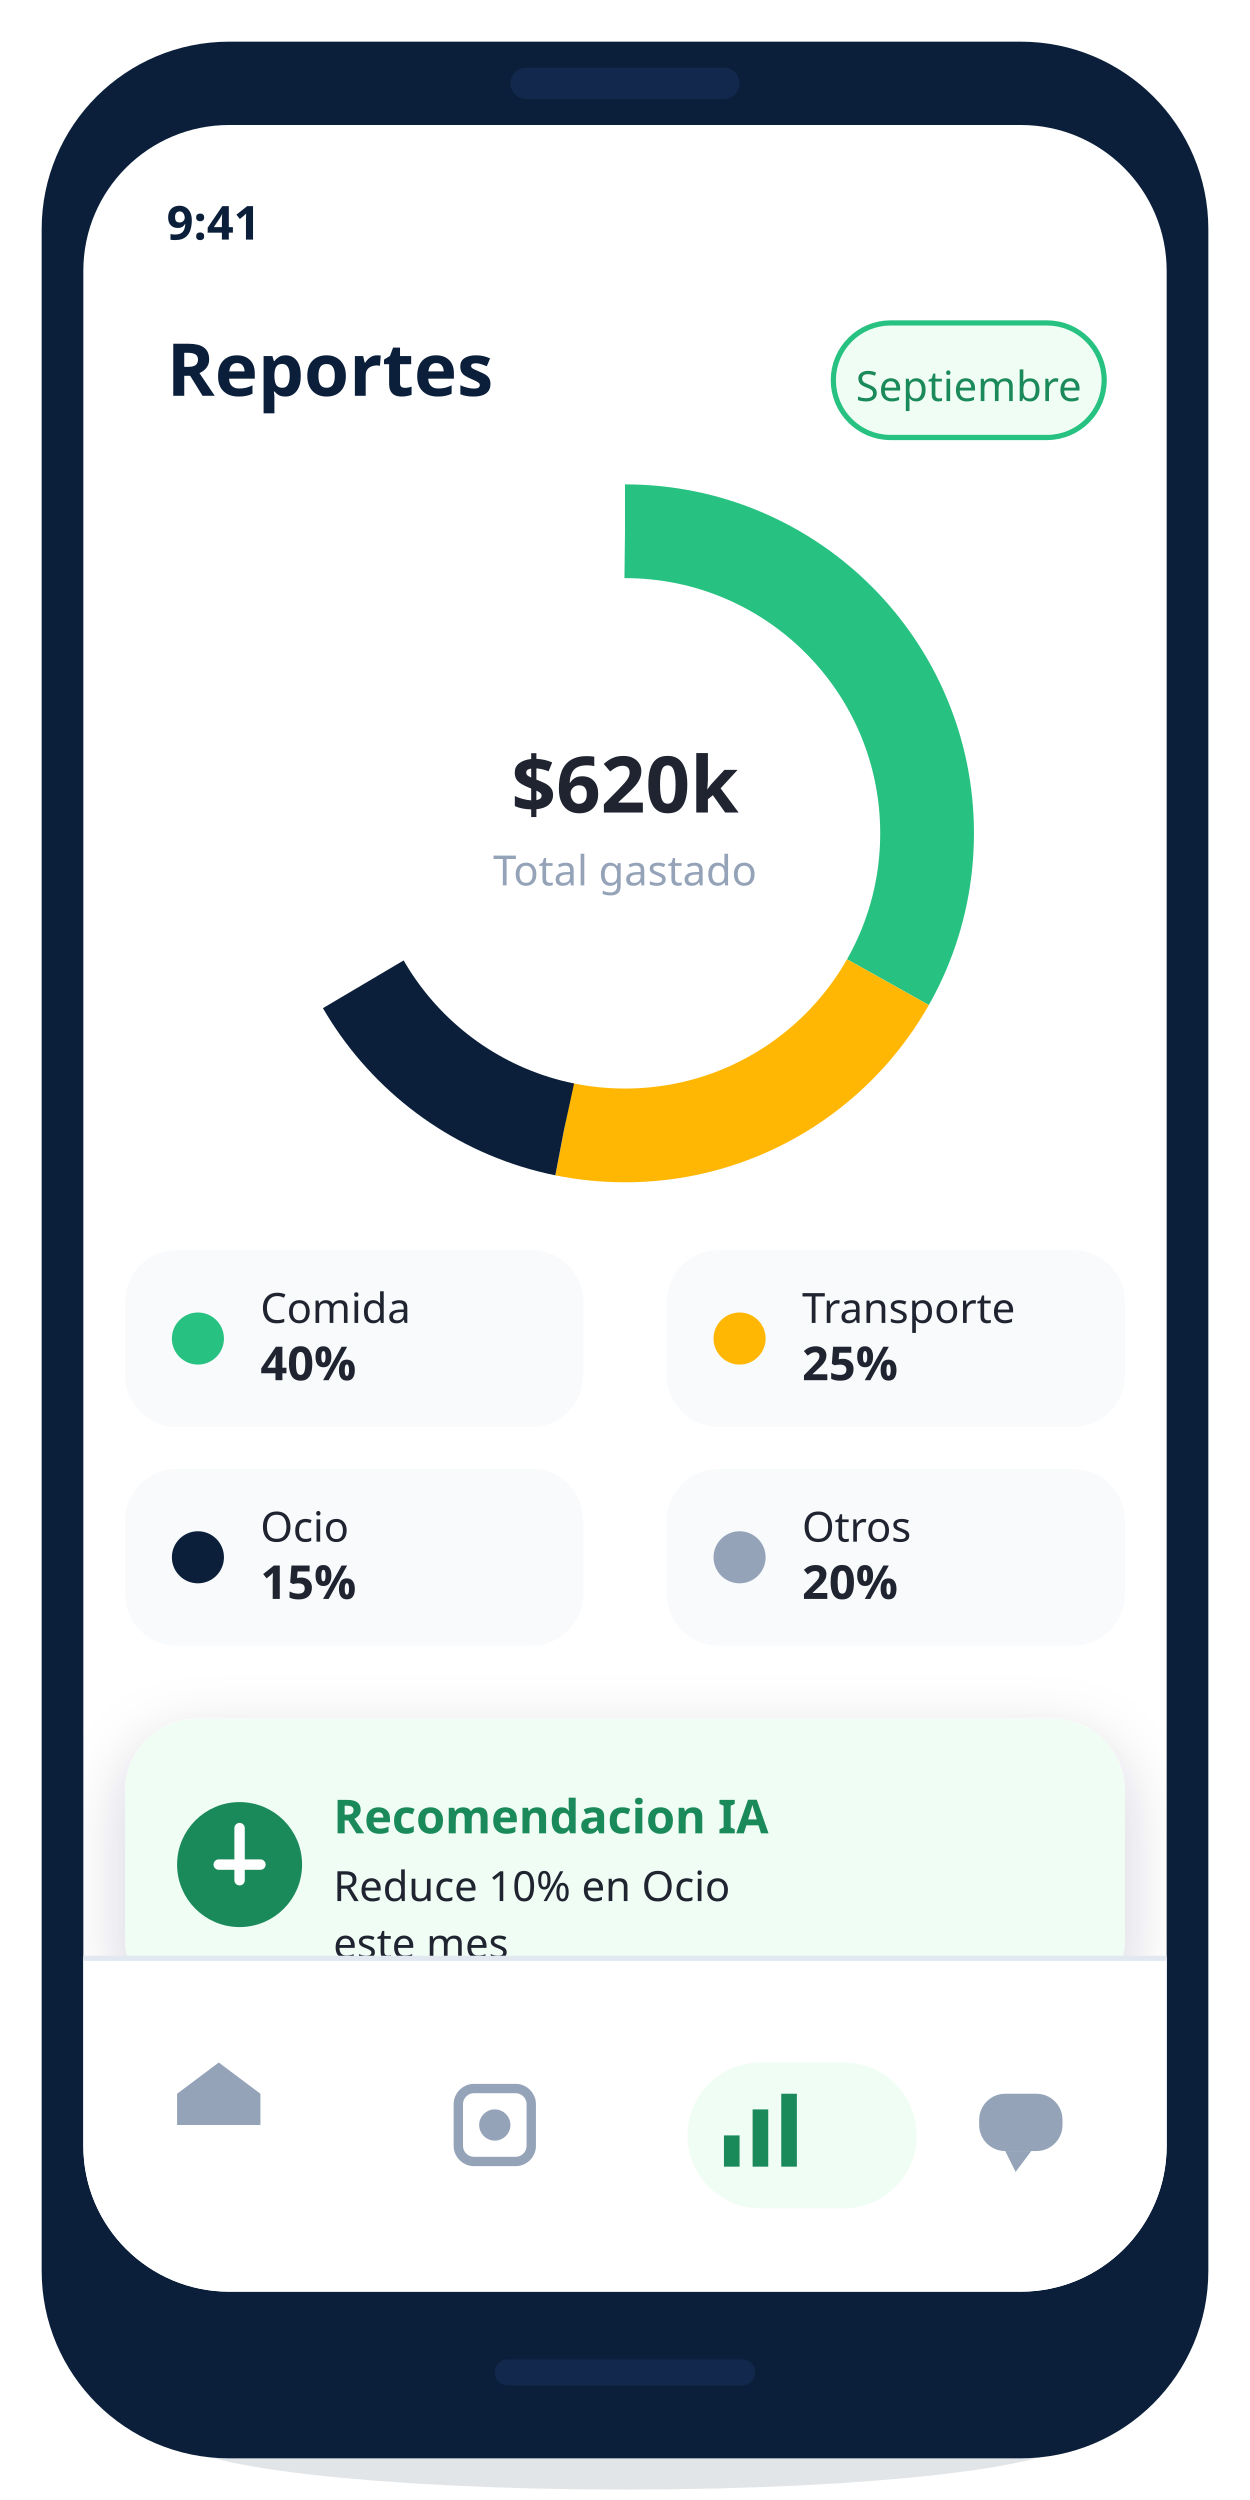
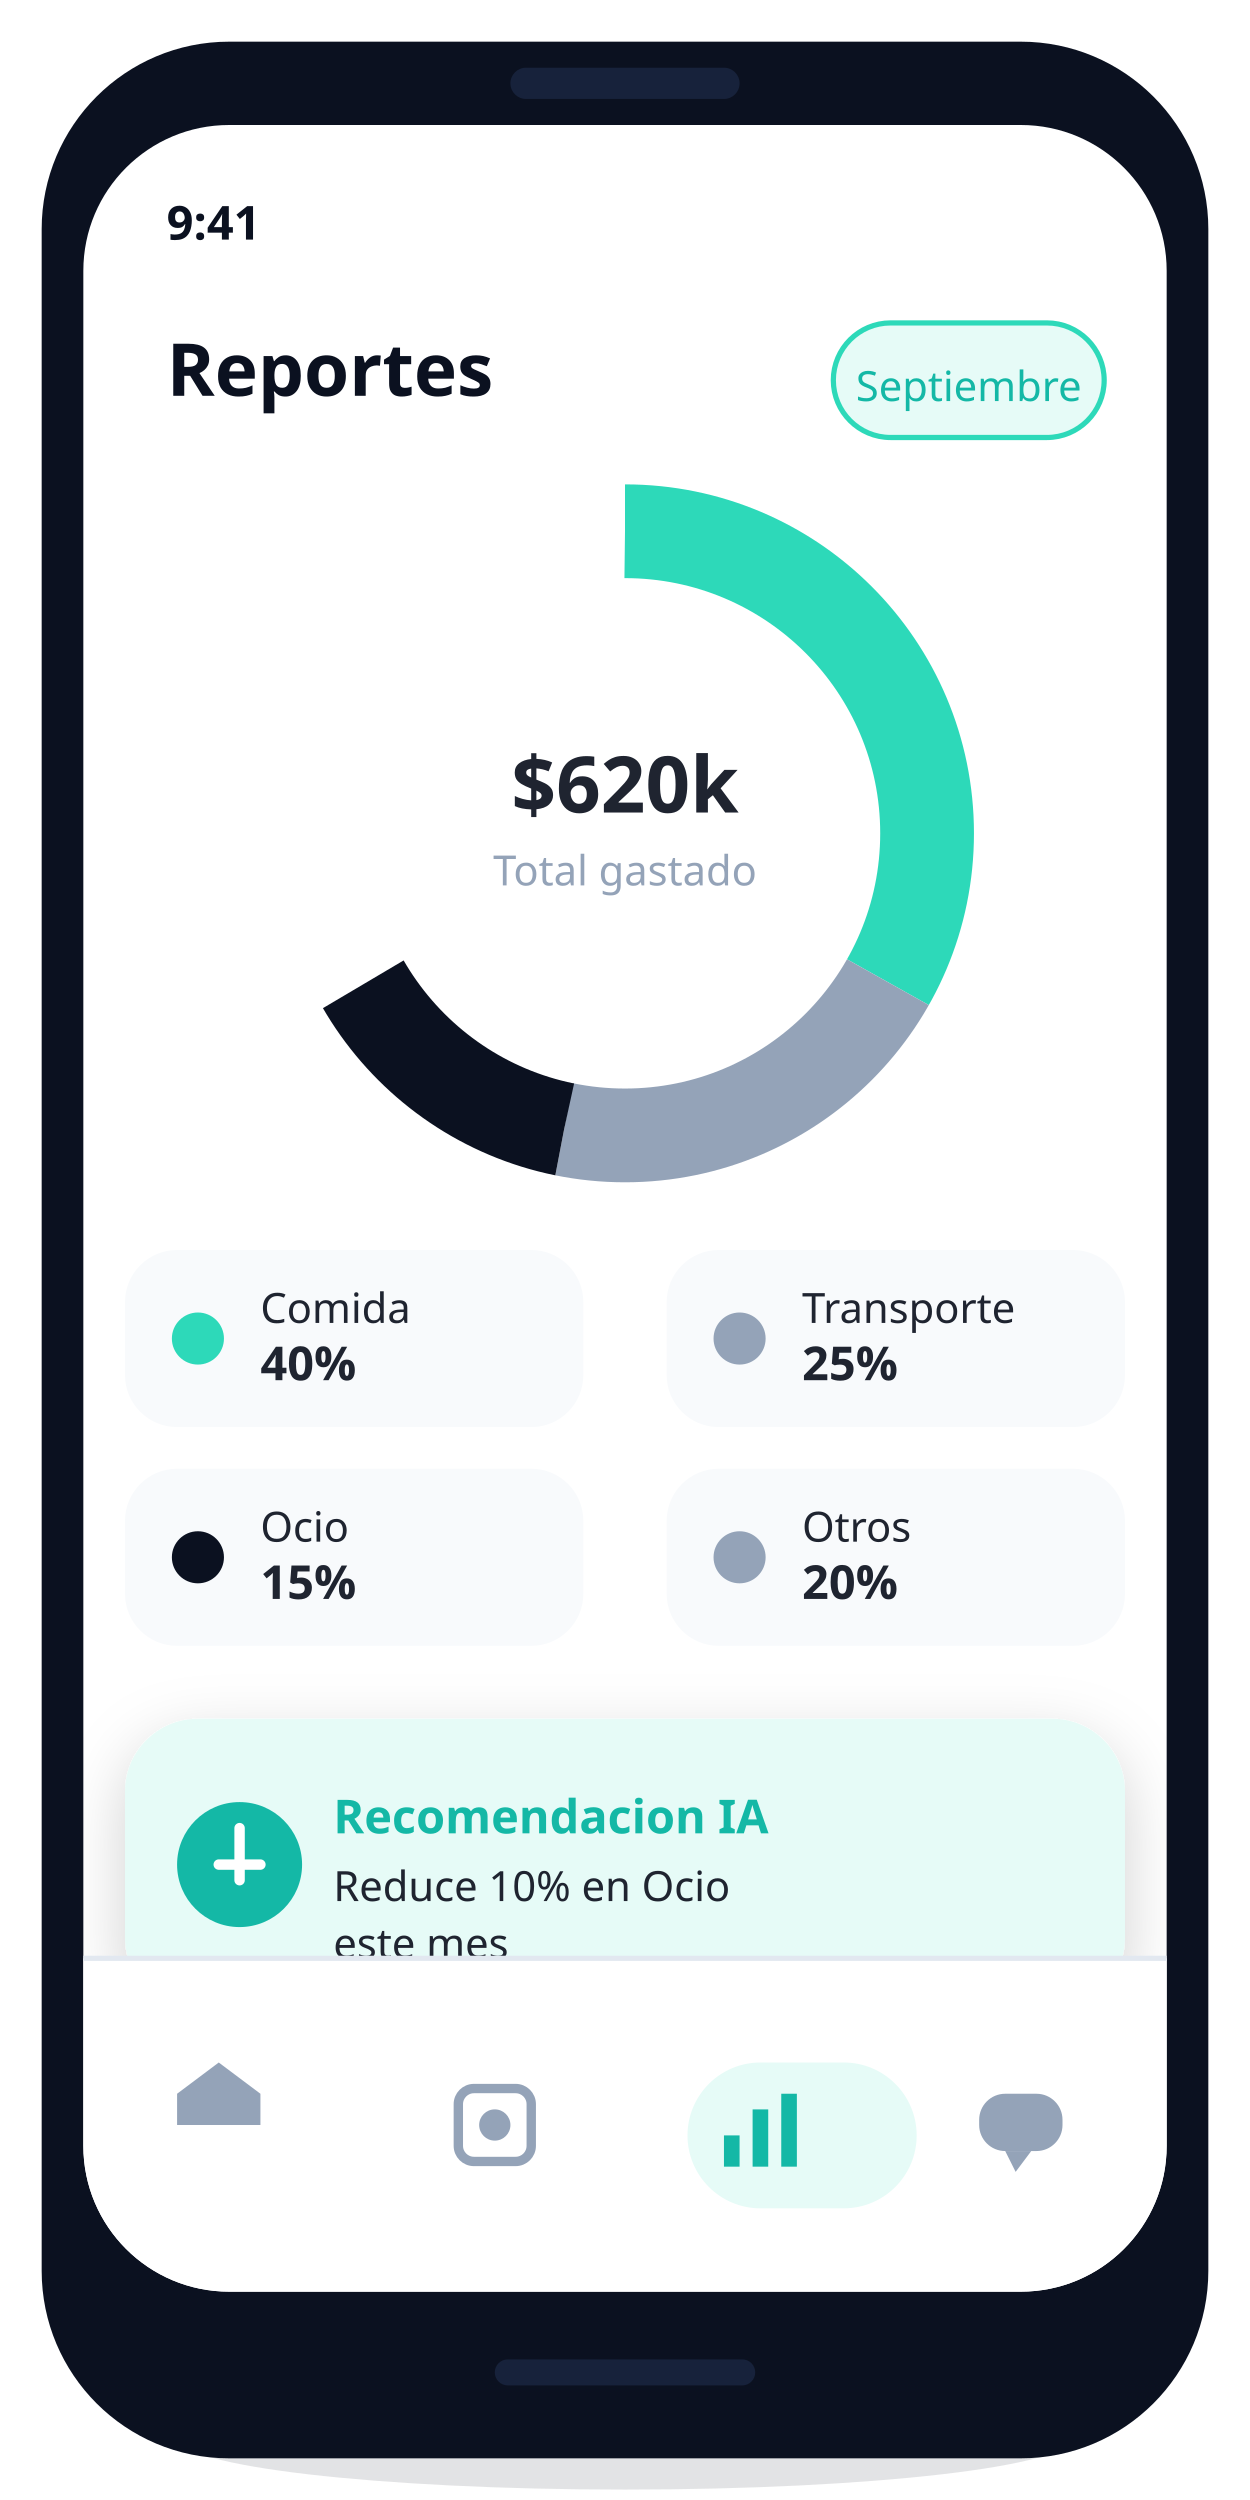
<svg xmlns="http://www.w3.org/2000/svg" viewBox="0 0 240 480" width="240" height="480">
  <defs>
    <filter id="shadow" x="-30%" y="-30%" width="160%" height="160%">
-       <feDropShadow dx="0" dy="4" stdDeviation="6" flood-color="#0b1f3a" flood-opacity="0.18" />
+       <feDropShadow dx="0" dy="4" stdDeviation="6" flood-color="#0b1120" flood-opacity="0.18" />
    </filter>
    <clipPath id="clip">
      <rect x="16" y="24" width="208" height="416" rx="28" />
    </clipPath>
  </defs>
  <rect width="240" height="480" fill="#ffffff" />
-   <ellipse cx="120" cy="468" rx="86" ry="10" fill="#0b1f3a" opacity="0.12" />
-   <rect x="8" y="8" width="224" height="464" rx="36" fill="#0b1f3a" />
-   <rect x="98" y="13" width="44" height="6" rx="3" fill="#12294d" />
-   <rect x="95" y="453" width="50" height="5" rx="2.5" fill="#12294d" />
+   <ellipse cx="120" cy="468" rx="86" ry="10" fill="#0b1120" opacity="0.12" />
+   <rect x="8" y="8" width="224" height="464" rx="36" fill="#0b1120" />
+   <rect x="98" y="13" width="44" height="6" rx="3" fill="#17223b" />
+   <rect x="95" y="453" width="50" height="5" rx="2.5" fill="#17223b" />
  <g clip-path="url(#clip)">
    <rect x="16" y="24" width="208" height="416" fill="#ffffff" />
-     <text x="32" y="46" font-family="Segoe UI, sans-serif" font-size="9" font-weight="bold" fill="#0b1f3a">9:41</text>
-     <text x="32" y="76" font-family="Segoe UI, sans-serif" font-size="14" font-weight="bold" fill="#0b1f3a">Reportes</text>
-     <rect x="160" y="62" width="52" height="22" rx="11" fill="#f0fdf4" stroke="#27c281" />
-     <text x="186" y="77" font-family="Segoe UI, sans-serif" font-size="8" fill="#1b8a5a" text-anchor="middle">Septiembre</text>
-     <circle cx="120" cy="160" r="58" fill="none" stroke="#27c281" stroke-width="18" stroke-dasharray="121 364" transform="rotate(-90 120 160)" />
-     <circle cx="120" cy="160" r="58" fill="none" stroke="#ffb703" stroke-width="18" stroke-dasharray="73 364" stroke-dashoffset="-121" transform="rotate(-90 120 160)" />
-     <circle cx="120" cy="160" r="58" fill="none" stroke="#0b1f3a" stroke-width="18" stroke-dasharray="49 364" stroke-dashoffset="-194" transform="rotate(-90 120 160)" />
+     <text x="32" y="46" font-family="Segoe UI, sans-serif" font-size="9" font-weight="bold" fill="#0b1120">9:41</text>
+     <text x="32" y="76" font-family="Segoe UI, sans-serif" font-size="14" font-weight="bold" fill="#0b1120">Reportes</text>
+     <rect x="160" y="62" width="52" height="22" rx="11" fill="#e6fbf7" stroke="#2dd9b9" />
+     <text x="186" y="77" font-family="Segoe UI, sans-serif" font-size="8" fill="#14b8a6" text-anchor="middle">Septiembre</text>
+     <circle cx="120" cy="160" r="58" fill="none" stroke="#2dd9b9" stroke-width="18" stroke-dasharray="121 364" transform="rotate(-90 120 160)" />
+     <circle cx="120" cy="160" r="58" fill="none" stroke="#94a3b8" stroke-width="18" stroke-dasharray="73 364" stroke-dashoffset="-121" transform="rotate(-90 120 160)" />
+     <circle cx="120" cy="160" r="58" fill="none" stroke="#0b1120" stroke-width="18" stroke-dasharray="49 364" stroke-dashoffset="-194" transform="rotate(-90 120 160)" />
    <text x="120" y="156" font-family="Segoe UI, sans-serif" font-size="15" font-weight="bold" fill="#1f2430" text-anchor="middle">$620k</text>
    <text x="120" y="170" font-family="Segoe UI, sans-serif" font-size="8" fill="#94a3b8" text-anchor="middle">Total gastado</text>
    <rect x="24" y="240" width="88" height="34" rx="10" fill="#f8fafc" />
-     <circle cx="38" cy="257" r="5" fill="#27c281" />
+     <circle cx="38" cy="257" r="5" fill="#2dd9b9" />
    <text x="50" y="254" font-family="Segoe UI, sans-serif" font-size="8" fill="#1f2430">Comida</text>
    <text x="50" y="265" font-family="Segoe UI, sans-serif" font-size="9" font-weight="bold" fill="#1f2430">40%</text>
    <rect x="128" y="240" width="88" height="34" rx="10" fill="#f8fafc" />
-     <circle cx="142" cy="257" r="5" fill="#ffb703" />
+     <circle cx="142" cy="257" r="5" fill="#94a3b8" />
    <text x="154" y="254" font-family="Segoe UI, sans-serif" font-size="8" fill="#1f2430">Transporte</text>
    <text x="154" y="265" font-family="Segoe UI, sans-serif" font-size="9" font-weight="bold" fill="#1f2430">25%</text>
    <rect x="24" y="282" width="88" height="34" rx="10" fill="#f8fafc" />
-     <circle cx="38" cy="299" r="5" fill="#0b1f3a" />
+     <circle cx="38" cy="299" r="5" fill="#0b1120" />
    <text x="50" y="296" font-family="Segoe UI, sans-serif" font-size="8" fill="#1f2430">Ocio</text>
    <text x="50" y="307" font-family="Segoe UI, sans-serif" font-size="9" font-weight="bold" fill="#1f2430">15%</text>
    <rect x="128" y="282" width="88" height="34" rx="10" fill="#f8fafc" />
    <circle cx="142" cy="299" r="5" fill="#94a3b8" />
    <text x="154" y="296" font-family="Segoe UI, sans-serif" font-size="8" fill="#1f2430">Otros</text>
    <text x="154" y="307" font-family="Segoe UI, sans-serif" font-size="9" font-weight="bold" fill="#1f2430">20%</text>
-     <rect x="24" y="330" width="192" height="56" rx="14" fill="#f0fdf4" filter="url(#shadow)" />
-     <circle cx="46" cy="358" r="12" fill="#1b8a5a" />
+     <rect x="24" y="330" width="192" height="56" rx="14" fill="#e6fbf7" filter="url(#shadow)" />
+     <circle cx="46" cy="358" r="12" fill="#14b8a6" />
    <path d="M46 351 v10 M42 358 h8" stroke="#ffffff" stroke-width="2" stroke-linecap="round" />
-     <text x="64" y="352" font-family="Segoe UI, sans-serif" font-size="9" font-weight="bold" fill="#1b8a5a">Recomendacion IA</text>
+     <text x="64" y="352" font-family="Segoe UI, sans-serif" font-size="9" font-weight="bold" fill="#14b8a6">Recomendacion IA</text>
    <text x="64" y="365" font-family="Segoe UI, sans-serif" font-size="8" fill="#1f2430">Reduce 10% en Ocio</text>
    <text x="64" y="376" font-family="Segoe UI, sans-serif" font-size="8" fill="#1f2430">este mes</text>
    <rect x="16" y="376" width="208" height="64" fill="#ffffff" />
    <line x1="16" y1="376" x2="224" y2="376" stroke="#e2e8f0" />
    <path d="M34 402 L42 396 L50 402 L50 408 L34 408 Z" fill="#94a3b8" />
    <rect x="88" y="401" width="14" height="14" rx="3" fill="none" stroke="#94a3b8" stroke-width="1.8" />
    <circle cx="95" cy="408" r="3" fill="#94a3b8" />
-     <rect x="132" y="396" width="44" height="28" rx="14" fill="#f0fdf4" />
-     <rect x="139" y="410" width="3" height="6" fill="#1b8a5a" />
-     <rect x="144.5" y="405" width="3" height="11" fill="#1b8a5a" />
-     <rect x="150" y="402" width="3" height="14" fill="#1b8a5a" />
+     <rect x="132" y="396" width="44" height="28" rx="14" fill="#e6fbf7" />
+     <rect x="139" y="410" width="3" height="6" fill="#14b8a6" />
+     <rect x="144.5" y="405" width="3" height="11" fill="#14b8a6" />
+     <rect x="150" y="402" width="3" height="14" fill="#14b8a6" />
    <rect x="188" y="402" width="16" height="11" rx="5" fill="#94a3b8" />
    <path d="M193 413 L195 417 L198 413 Z" fill="#94a3b8" />
  </g>
</svg>
